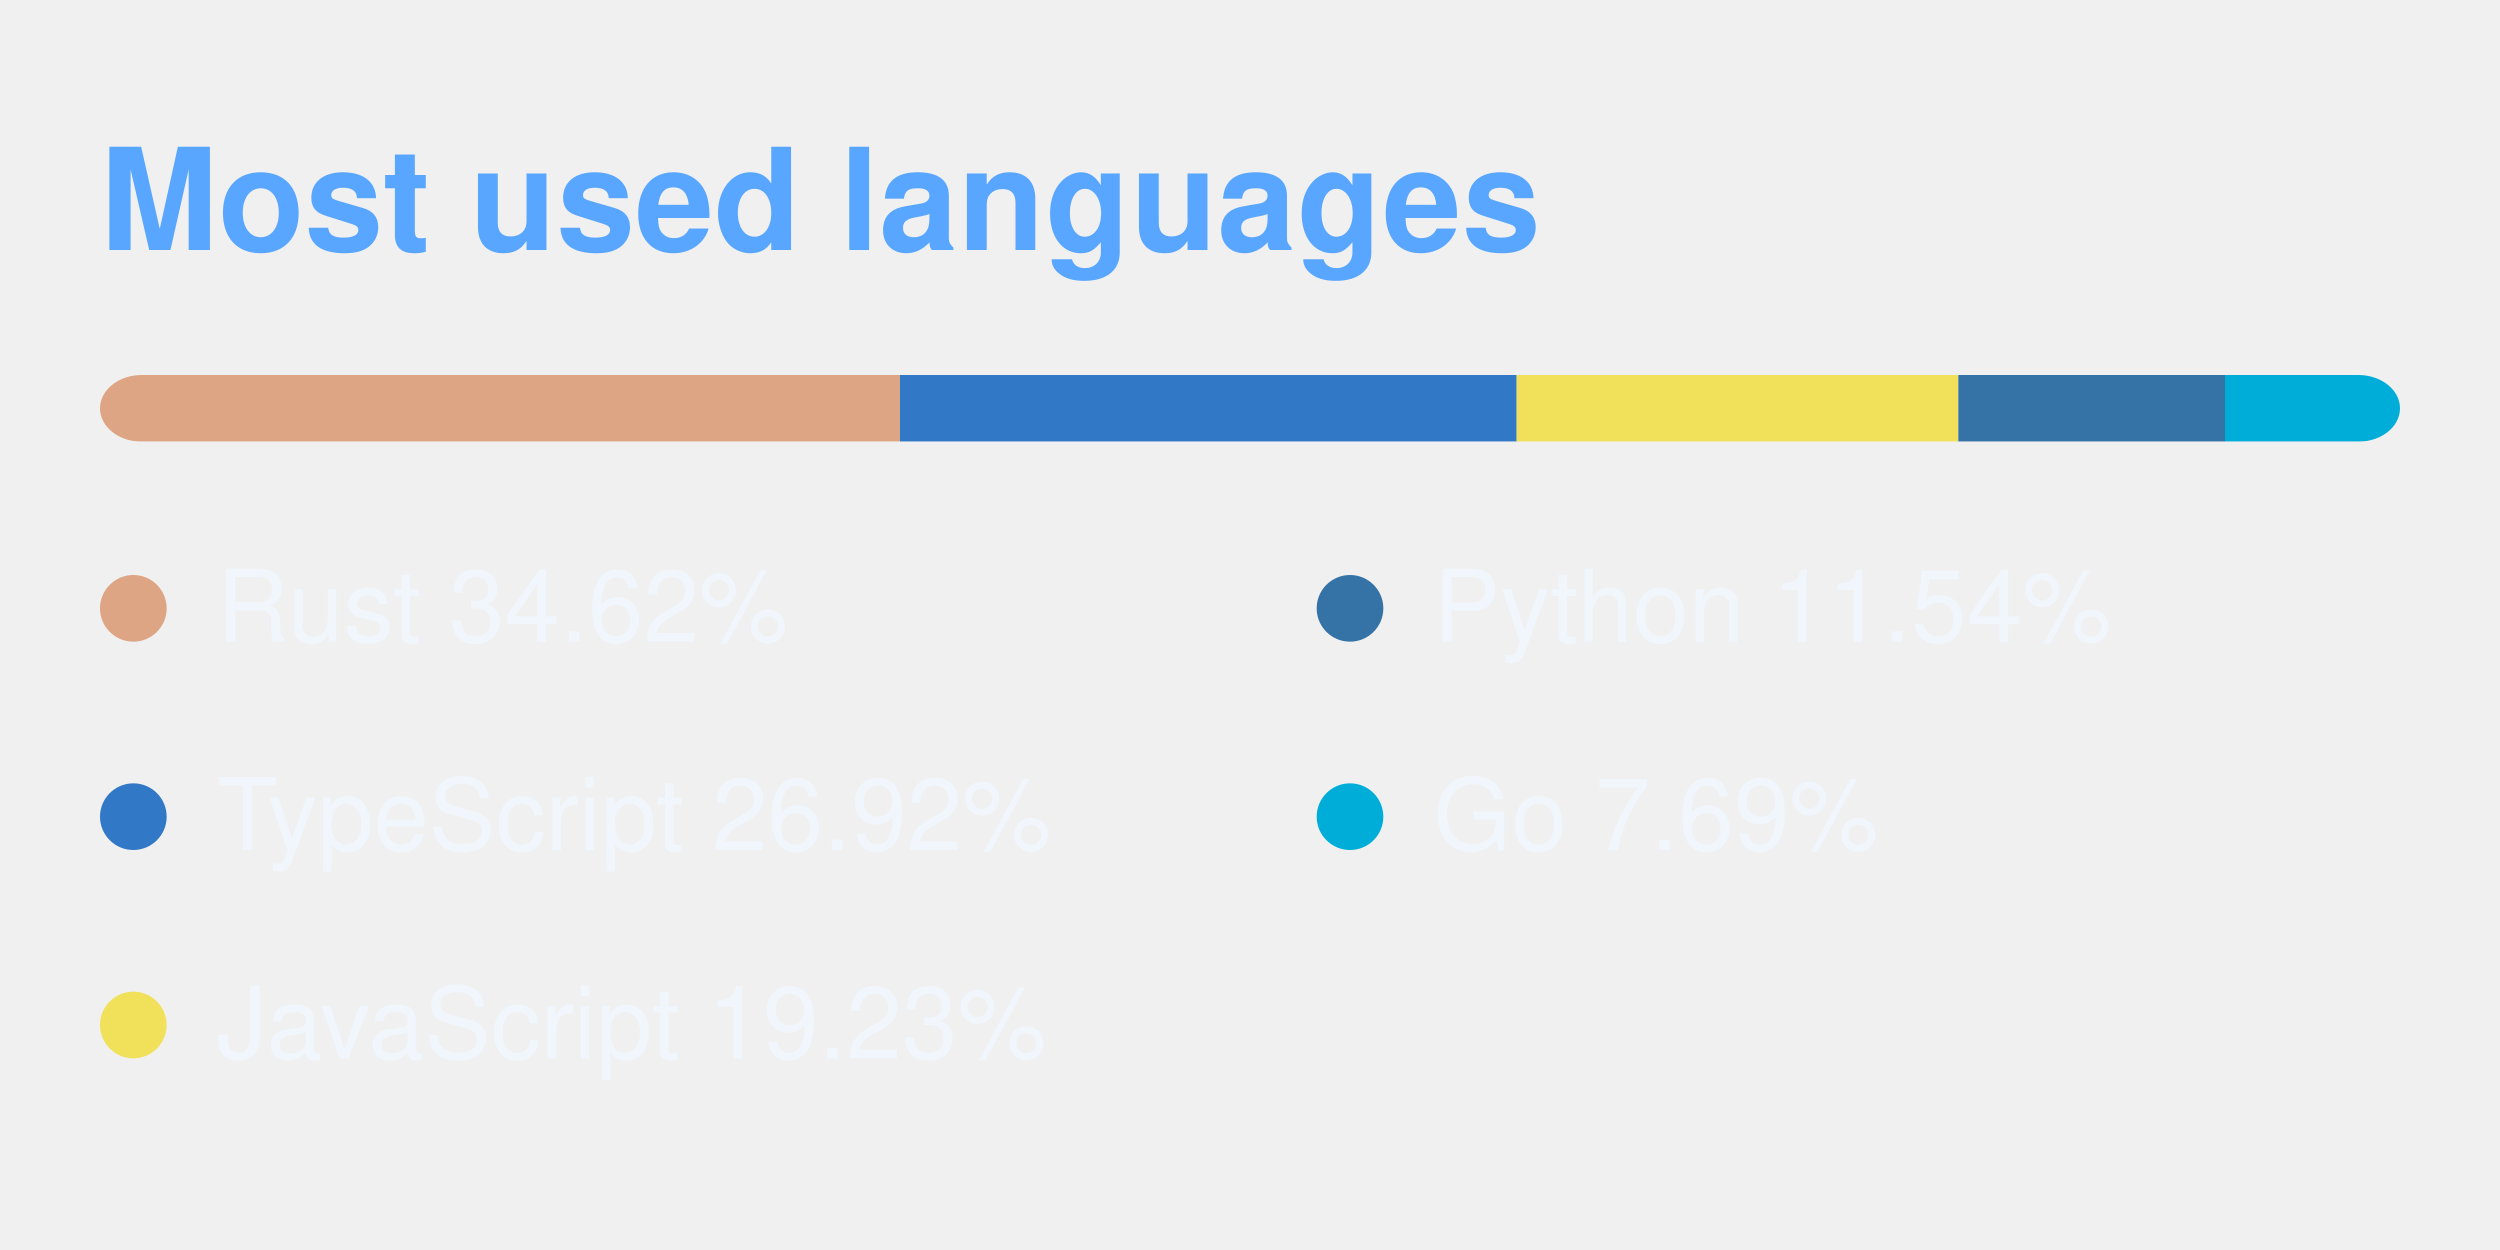
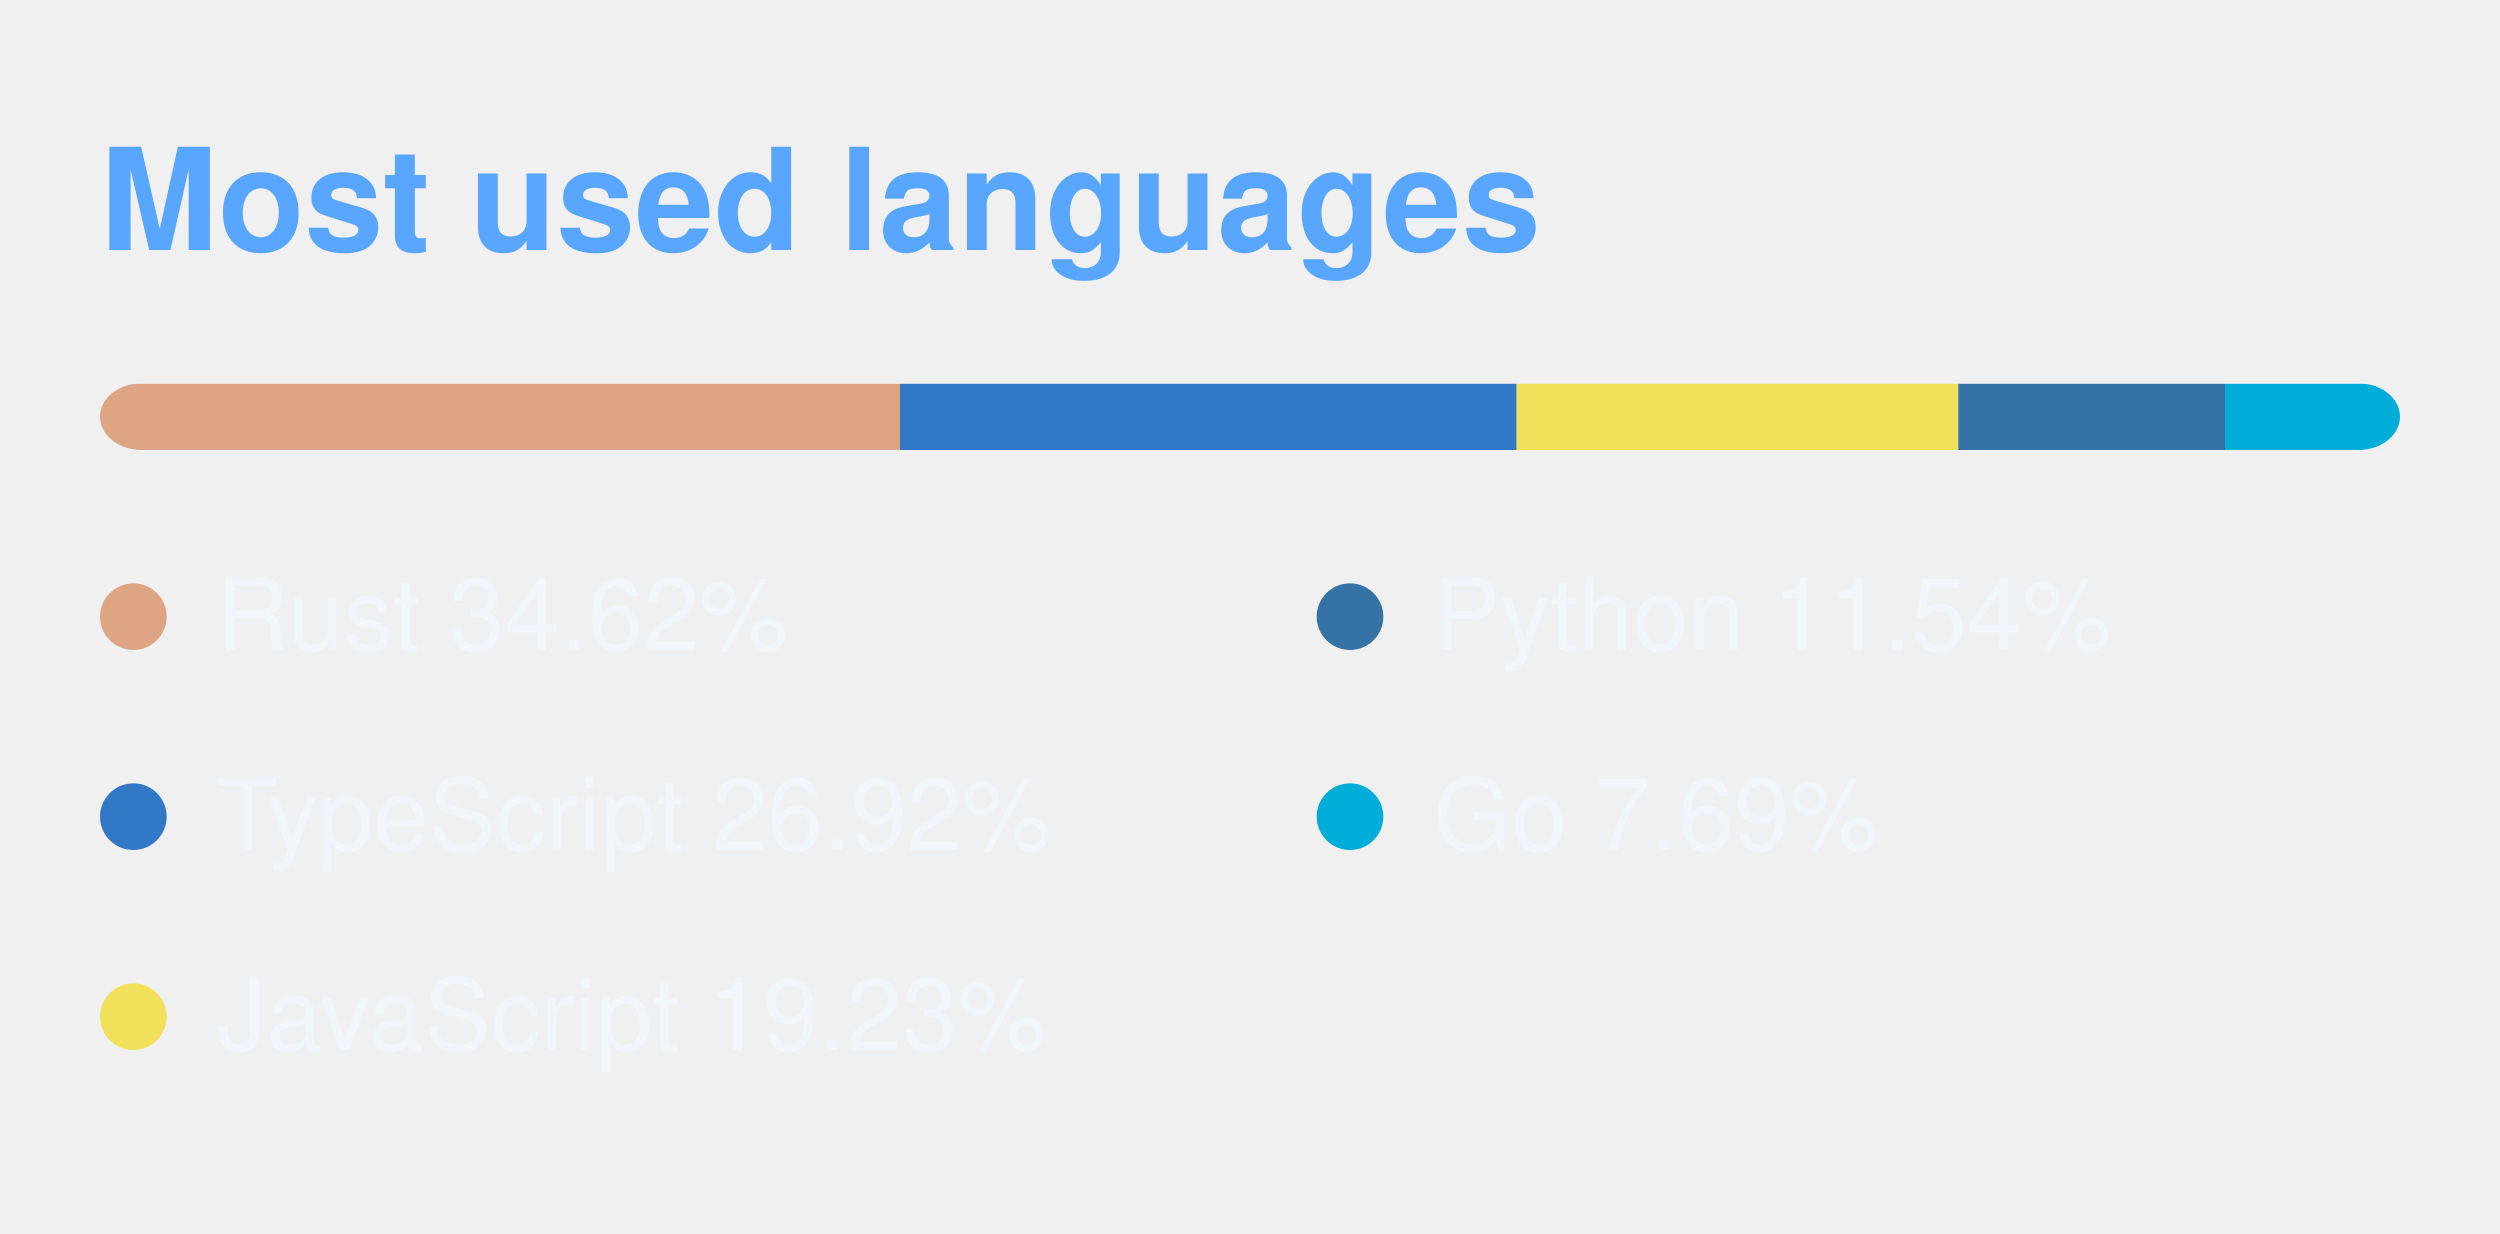
- <svg xmlns="http://www.w3.org/2000/svg" width="300" height="150" viewBox="0 0 300 150" fill="none" role="img" aria-labelledby="title-id" aria-describedby="description-id">
+ <svg xmlns="http://www.w3.org/2000/svg" width="300" height="148" viewBox="0 0 300 148" fill="none" role="img" aria-labelledby="title-id" aria-describedby="description-id">
  <style>
  /* 
    * Card styles for GitHub StatCrab
    * 
    * This file contains the styles for the base card component.
  */
  
  .title {
    font: 800 17px "Helvetica Neue", Helvetica, Arial, sans-serif;
  }
  
  .statsCard &gt; .row &gt; .label, .statsCard &gt; .row &gt; .value {
    font: 600 15px "Helvetica Neue", Helvetica, Arial, sans-serif;
  }
  
  .langsCard &gt; .row &gt; .label, .langsCard &gt; .row &gt; .value {
    font: 400 12px "Helvetica Neue", Helvetica, Arial, sans-serif;
  }
  
  /**
   * Dark theme.
   */
  
  .title {
    fill: #58a6ff;
  }
  
  .label, .value {
    fill: #f0f6fc;
  }
  
  .icon {
    fill: #58a6ff;
  }
  
  .background {
    fill: #0d1117;
    stroke: #30363d;
  }
  
  .progressBarBackground {
    fill: #21262d;
  }
  </style>
  <g transform="translate(12, 30)">
    <text x="0" y="0" class="title">Most used languages</text>
  </g>
  <g class="langsCard" x="0" y="0">
    <g class="horizontal-bar">
-       <svg width="276" x="12" y="45">
+       <svg width="276" x="12" y="46">
        <mask id="bar-mask">
          <rect x="0" y="0" width="276" height="8" fill="white" rx="5" />
        </mask>
        <rect mask="url(#bar-mask)" x="0" y="0" width="96" height="8" fill="#dea584" />
        <rect mask="url(#bar-mask)" x="96" y="0" width="74" height="8" fill="#3178c6" />
        <rect mask="url(#bar-mask)" x="170" y="0" width="53" height="8" fill="#f1e05a" />
        <rect mask="url(#bar-mask)" x="223" y="0" width="32" height="8" fill="#3572A5" />
        <rect mask="url(#bar-mask)" x="255" y="0" width="21" height="8" fill="#00ADD8" />
      </svg>
    </g>
    <g class="row">
-       <circle cx="16" cy="73" r="4" fill="#dea584" />
-       <text x="26" y="77" class="label">Rust 34.62%</text>
-       <circle cx="162" cy="73" r="4" fill="#3572A5" />
-       <text x="172" y="77" class="label">Python 11.54%</text>
+       <circle cx="16" cy="74" r="4" fill="#dea584" />
+       <text x="26" y="78" class="label">Rust 34.62%</text>
+       <circle cx="162" cy="74" r="4" fill="#3572A5" />
+       <text x="172" y="78" class="label">Python 11.54%</text>
    </g>
    <g class="row">
      <circle cx="16" cy="98" r="4" fill="#3178c6" />
      <text x="26" y="102" class="label">TypeScript 26.92%</text>
      <circle cx="162" cy="98" r="4" fill="#00ADD8" />
      <text x="172" y="102" class="label">Go 7.69%</text>
    </g>
    <g class="row">
-       <circle cx="16" cy="123" r="4" fill="#f1e05a" />
-       <text x="26" y="127" class="label">JavaScript 19.23%</text>
+       <circle cx="16" cy="122" r="4" fill="#f1e05a" />
+       <text x="26" y="126" class="label">JavaScript 19.23%</text>
    </g>
  </g>
</svg>
